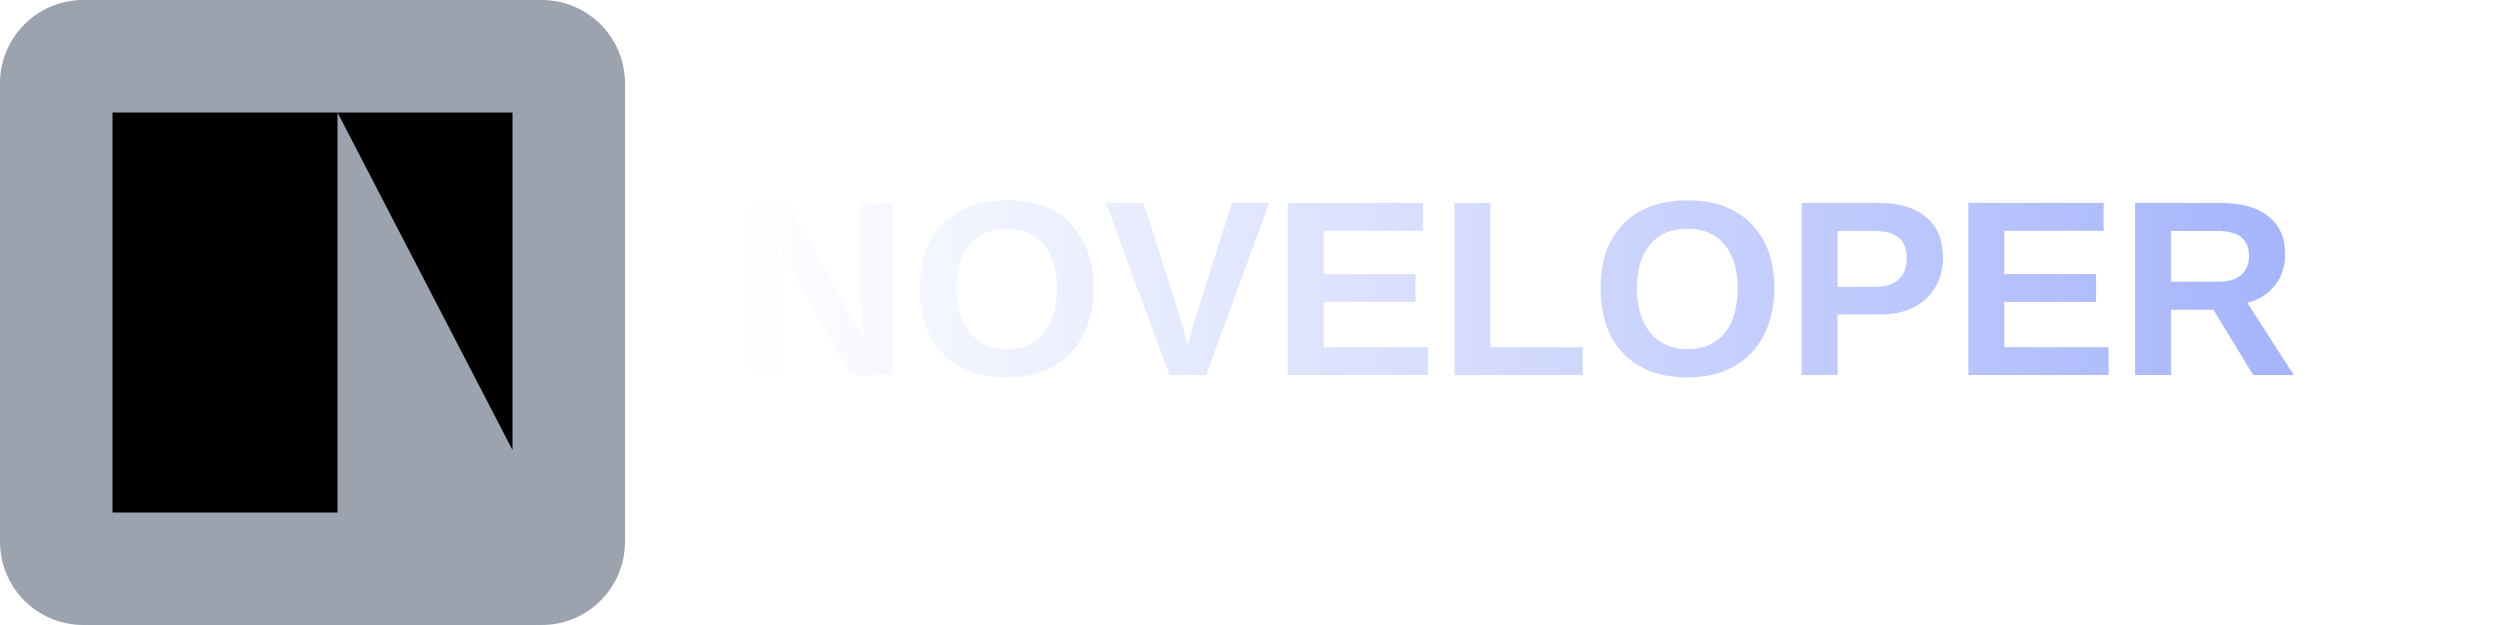
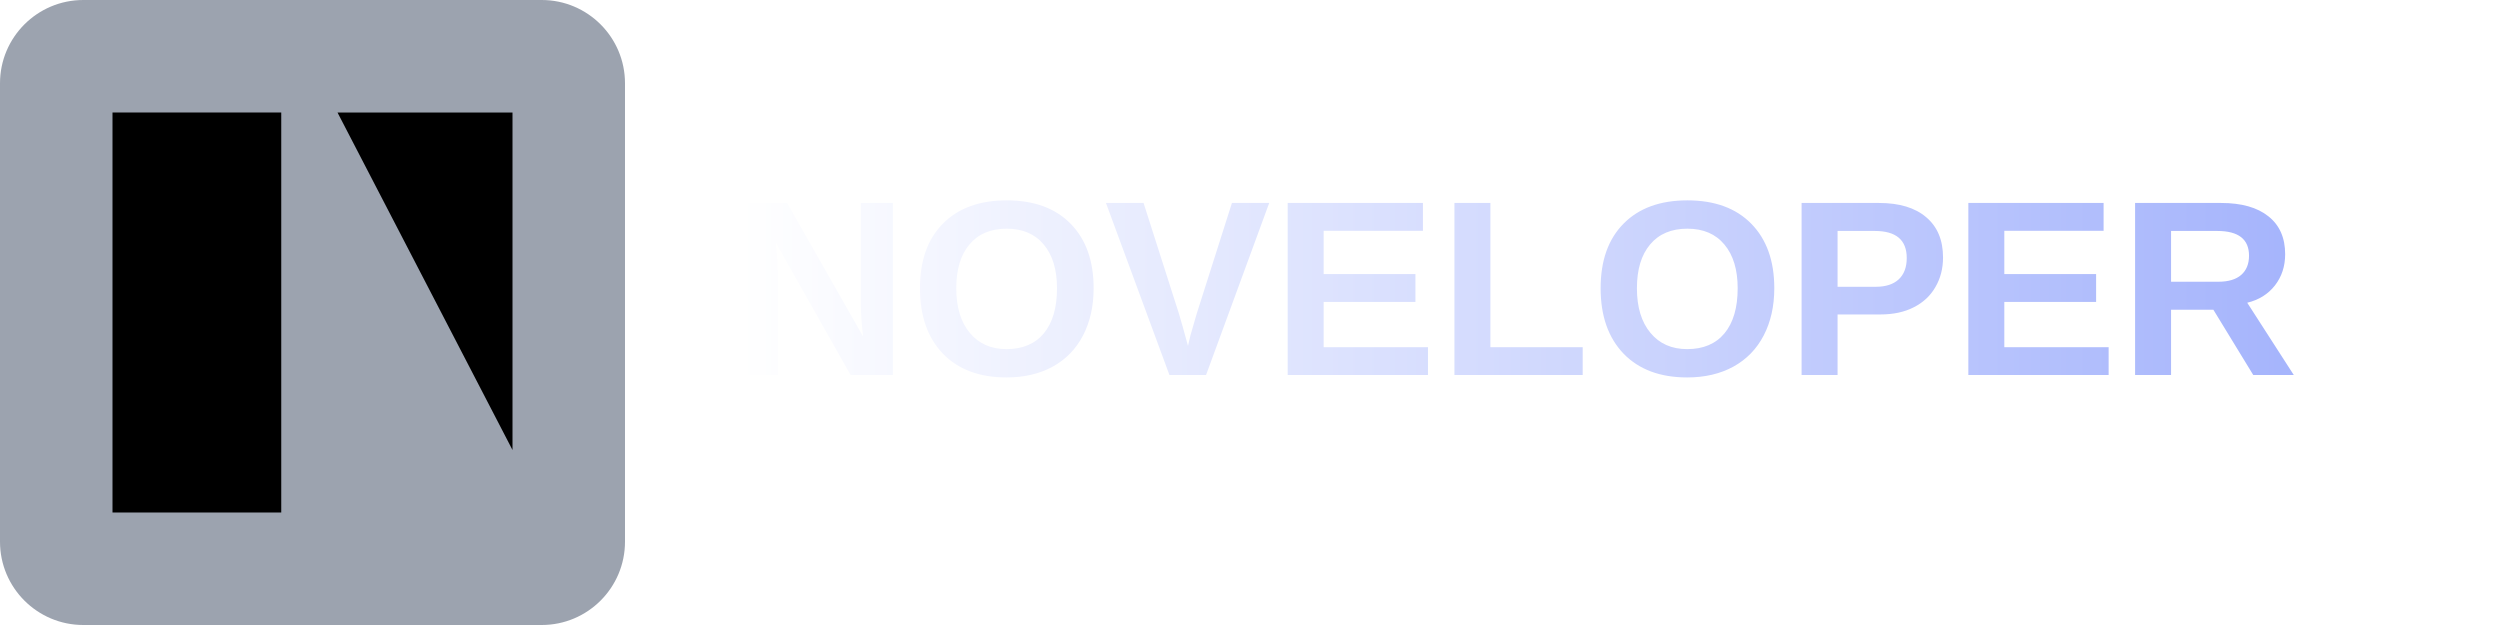
<svg xmlns="http://www.w3.org/2000/svg" width="240" height="60" viewBox="0 0 240 60">
  <defs>
    <linearGradient id="invertedTextGradient" x1="0%" y1="0%" x2="100%" y2="0%">
      <stop offset="0%" stop-color="#ffffff" />
      <stop offset="100%" stop-color="#a5b4fc" />
    </linearGradient>
  </defs>
  <g>
    <rect x="0" y="0" width="60" height="60" rx="8" ry="8" fill="#9ca3af" />
-     <rect x="10.8" y="10.8" width="21.6" height="38.4" fill="black" />
+     <rect x="10.8" y="10.8" width="16.2" height="38.4" fill="black" />
    <path d="M 32.4,10.8 L 49.2,10.8 L 49.2,43.2 L 32.4,10.8 Z" fill="black" />
  </g>
  <text x="70" y="36" font-family="Arial, sans-serif" font-weight="bold" font-size="24" fill="url(#invertedTextGradient)">NOVELOPER</text>
</svg>
